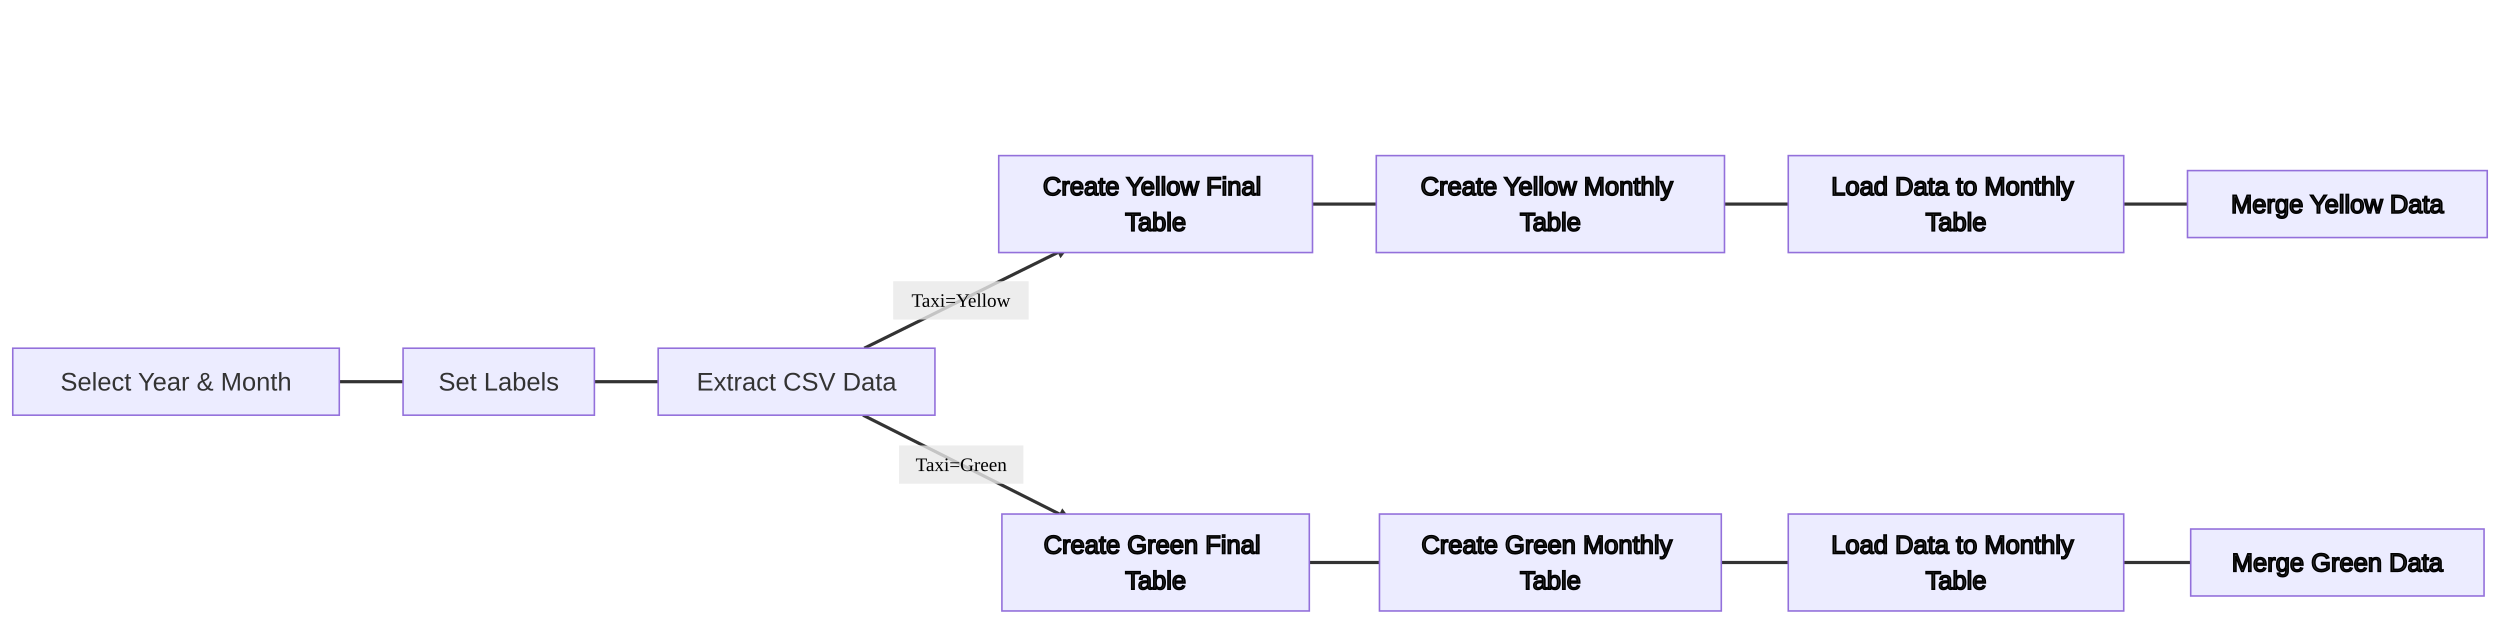
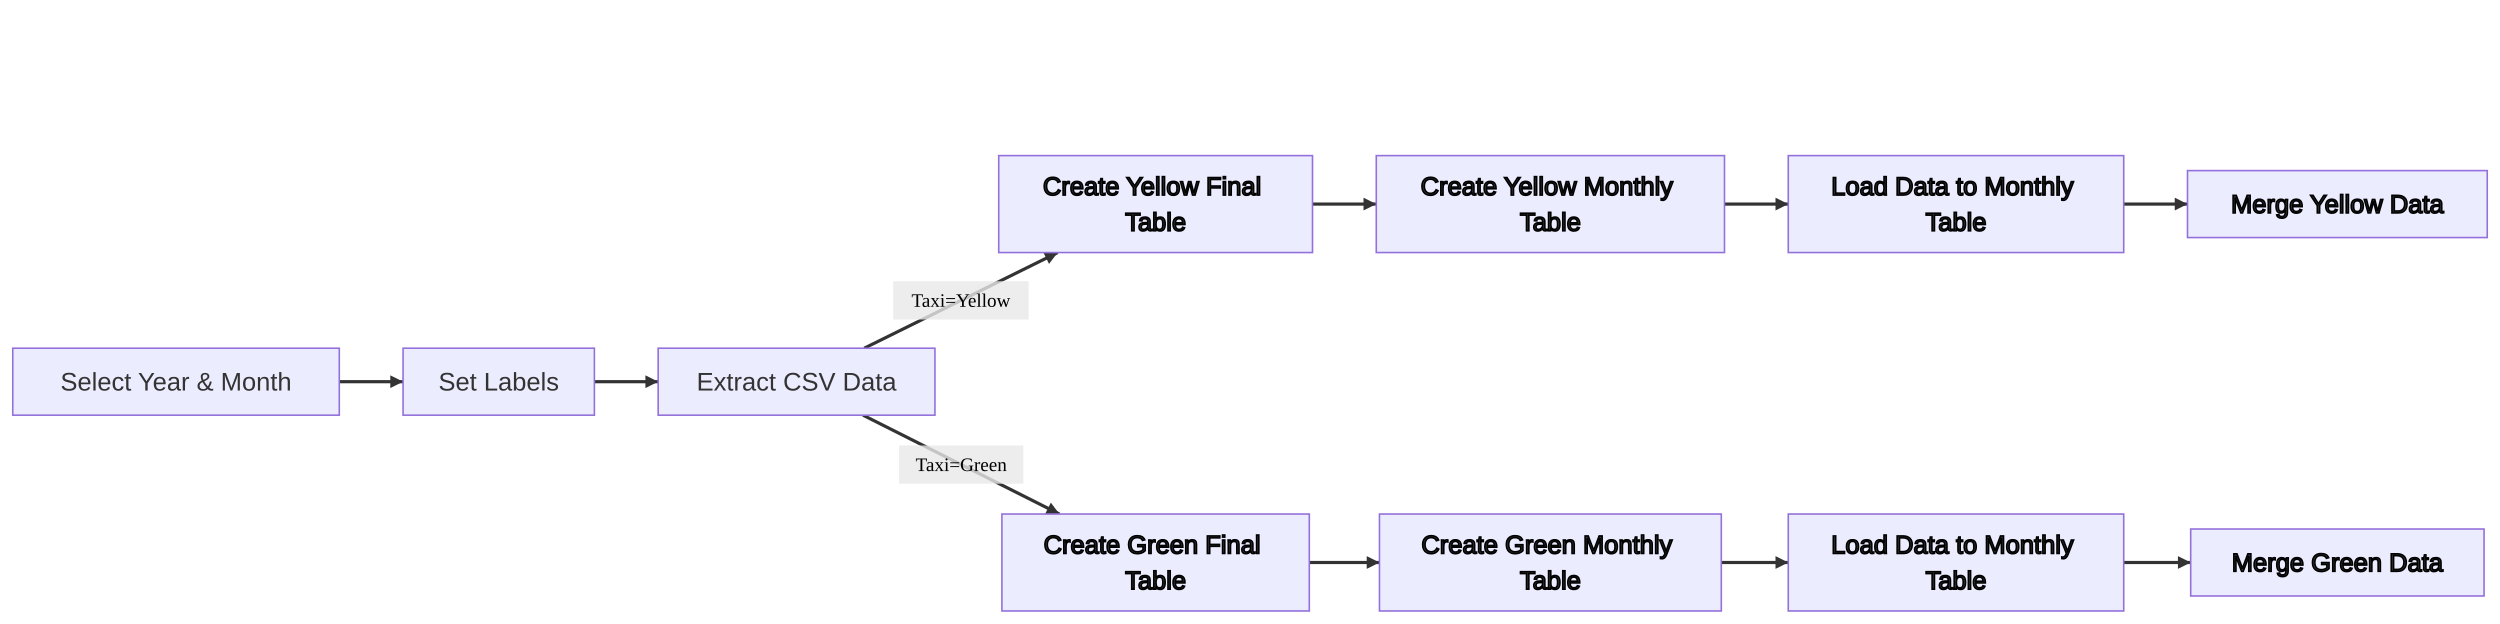
<svg xmlns="http://www.w3.org/2000/svg" viewBox="-8.0 -8.0 1568 391.2" width="1568" height="391.2" style="background-color: white">
  <defs>
-     <marker id="arrow" viewBox="0 0 10 10" markerWidth="8" markerHeight="8" refX="0" refY="5" orient="auto" markerUnits="userSpaceOnUse">
+     <marker id="arrow" viewBox="0 0 10 10" markerWidth="8" markerHeight="8" refX="10" refY="5" orient="auto" markerUnits="userSpaceOnUse">
      <path d="M 0 0 L 10 5 L 0 10 z" fill="#333333" />
    </marker>
    <marker id="circle-end" viewBox="0 0 10 10" markerWidth="8" markerHeight="8" refX="10" refY="5" orient="auto" markerUnits="userSpaceOnUse">
      <circle cx="5" cy="5" r="5" fill="#333333" />
    </marker>
    <marker id="cross-end" viewBox="0 0 11 11" markerWidth="8" markerHeight="8" refX="10" refY="5.5" orient="auto" markerUnits="userSpaceOnUse">
      <path d="M 1,1 l 9,9 M 10,1 l -9,9" stroke="#333333" stroke-width="2" />
    </marker>
-     <marker id="arrow-reverse" viewBox="0 0 10 10" markerWidth="8" markerHeight="8" refX="0" refY="5" orient="auto-start-reverse" markerUnits="userSpaceOnUse">
+     <marker id="arrow-reverse" viewBox="0 0 10 10" markerWidth="8" markerHeight="8" refX="10" refY="5" orient="auto-start-reverse" markerUnits="userSpaceOnUse">
      <path d="M 0 0 L 10 5 L 0 10 z" fill="#333333" />
    </marker>
  </defs>
  <style>.node rect, .node polygon, .node circle, .node &gt; path, .node line { fill: #ECECFF; stroke: #9370DB; stroke-width: 1; }
.node text { fill: #333333; font-family: "trebuchet ms", verdana, arial, sans-serif, "Apple Color Emoji", "Segoe UI Emoji", "Noto Color Emoji", "Twemoji Mozilla"; font-size: 16px; }
.edge path { fill: none; stroke: #333333; }
.edge text { fill: #333333; font-family: "trebuchet ms", verdana, arial, sans-serif, "Apple Color Emoji", "Segoe UI Emoji", "Noto Color Emoji", "Twemoji Mozilla"; font-size: 12px; }
.subgraph rect { fill: #ffffde; stroke: #aaaa33; stroke-width: 1; opacity: 0.5; }
.subgraph text { fill: #333333; font-family: "trebuchet ms", verdana, arial, sans-serif, "Apple Color Emoji", "Segoe UI Emoji", "Noto Color Emoji", "Twemoji Mozilla"; font-size: 12px; font-weight: bold; }
.yellow { fill:#FFD700;stroke:#000;stroke-width:1px;color:#000; }
.green { fill:#32CD32;stroke:#000;stroke-width:1px;color:#000; }
</style>
  <g class="edge" data-edge-source="Start" data-edge-target="SetLabel">
    <path d="M204.8,231.4 L244.8,231.4" stroke-width="2" marker-end="url(#arrow)" />
  </g>
  <g class="edge" data-edge-source="SetLabel" data-edge-target="Extract">
    <path d="M364.8,231.4 L404.8,231.4" stroke-width="2" marker-end="url(#arrow)" />
  </g>
  <g class="edge" data-edge-source="Extract" data-edge-target="YellowFinalTable">
    <path d="M534.05,210.4 L655.35,150.4" stroke-width="2" marker-end="url(#arrow)" />
  </g>
  <g class="edge" data-edge-source="Extract" data-edge-target="GreenFinalTable">
    <path d="M533.3,252.4 L656.43,314.4" stroke-width="2" marker-end="url(#arrow)" />
  </g>
  <g class="edge" data-edge-source="YellowFinalTable" data-edge-target="YellowMonthlyTable">
    <path d="M815.2,120 L855.2,120" stroke-width="2" marker-end="url(#arrow)" />
  </g>
  <g class="edge" data-edge-source="GreenFinalTable" data-edge-target="GreenMonthlyTable">
    <path d="M813.2,344.8 L857.2,344.8" stroke-width="2" marker-end="url(#arrow)" />
  </g>
  <g class="edge" data-edge-source="YellowMonthlyTable" data-edge-target="YellowCopyIn">
    <path d="M1073.6,120 L1113.6,120" stroke-width="2" marker-end="url(#arrow)" />
  </g>
  <g class="edge" data-edge-source="GreenMonthlyTable" data-edge-target="GreenCopyIn">
    <path d="M1071.6,344.8 L1113.6,344.8" stroke-width="2" marker-end="url(#arrow)" />
  </g>
  <g class="edge" data-edge-source="YellowCopyIn" data-edge-target="YellowMerge">
    <path d="M1324.0,120 L1364.0,120" stroke-width="2" marker-end="url(#arrow)" />
  </g>
  <g class="edge" data-edge-source="GreenCopyIn" data-edge-target="GreenMerge">
    <path d="M1324.0,344.8 L1366.0,344.8" stroke-width="2" marker-end="url(#arrow)" />
  </g>
  <g class="node" data-node-id="Start">
    <rect x="0.0" y="210.4" width="204.8" height="42.0" />
    <text text-anchor="middle" dominant-baseline="central" font-family="&quot;trebuchet ms&quot;, verdana, arial, sans-serif, &quot;Apple Color Emoji&quot;, &quot;Segoe UI Emoji&quot;, &quot;Noto Color Emoji&quot;, &quot;Twemoji Mozilla&quot;" x="102.4" y="231.4">Select Year &amp; Month</text>
  </g>
  <g class="node" data-node-id="SetLabel">
    <rect x="244.8" y="210.4" width="120.0" height="42.0" />
    <text text-anchor="middle" dominant-baseline="central" font-family="&quot;trebuchet ms&quot;, verdana, arial, sans-serif, &quot;Apple Color Emoji&quot;, &quot;Segoe UI Emoji&quot;, &quot;Noto Color Emoji&quot;, &quot;Twemoji Mozilla&quot;" x="304.8" y="231.4">Set Labels</text>
  </g>
  <g class="node" data-node-id="Extract">
    <rect x="404.8" y="210.4" width="173.6" height="42.0" />
    <text text-anchor="middle" dominant-baseline="central" font-family="&quot;trebuchet ms&quot;, verdana, arial, sans-serif, &quot;Apple Color Emoji&quot;, &quot;Segoe UI Emoji&quot;, &quot;Noto Color Emoji&quot;, &quot;Twemoji Mozilla&quot;" x="491.6" y="231.4">Extract CSV Data</text>
  </g>
  <g class="node yellow" data-node-id="YellowFinalTable">
    <rect x="618.4" y="89.6" width="196.8" height="60.8" />
    <text text-anchor="middle" dominant-baseline="central" font-family="&quot;trebuchet ms&quot;, verdana, arial, sans-serif, &quot;Apple Color Emoji&quot;, &quot;Segoe UI Emoji&quot;, &quot;Noto Color Emoji&quot;, &quot;Twemoji Mozilla&quot;" x="716.8" y="108.8">
      <tspan x="716.8" y="108.8">Create Yellow Final</tspan>
      <tspan x="716.8" y="131.2">Table</tspan>
    </text>
  </g>
  <g class="node green" data-node-id="GreenFinalTable">
    <rect x="620.4" y="314.4" width="192.8" height="60.8" />
    <text text-anchor="middle" dominant-baseline="central" font-family="&quot;trebuchet ms&quot;, verdana, arial, sans-serif, &quot;Apple Color Emoji&quot;, &quot;Segoe UI Emoji&quot;, &quot;Noto Color Emoji&quot;, &quot;Twemoji Mozilla&quot;" x="716.8" y="333.6">
      <tspan x="716.8" y="333.6">Create Green Final</tspan>
      <tspan x="716.8" y="356">Table</tspan>
    </text>
  </g>
  <g class="node yellow" data-node-id="YellowMonthlyTable">
    <rect x="855.2" y="89.6" width="218.4" height="60.8" />
    <text text-anchor="middle" dominant-baseline="central" font-family="&quot;trebuchet ms&quot;, verdana, arial, sans-serif, &quot;Apple Color Emoji&quot;, &quot;Segoe UI Emoji&quot;, &quot;Noto Color Emoji&quot;, &quot;Twemoji Mozilla&quot;" x="964.4" y="108.8">
      <tspan x="964.4" y="108.8">Create Yellow Monthly</tspan>
      <tspan x="964.4" y="131.2">Table</tspan>
    </text>
  </g>
  <g class="node green" data-node-id="GreenMonthlyTable">
    <rect x="857.2" y="314.4" width="214.4" height="60.8" />
    <text text-anchor="middle" dominant-baseline="central" font-family="&quot;trebuchet ms&quot;, verdana, arial, sans-serif, &quot;Apple Color Emoji&quot;, &quot;Segoe UI Emoji&quot;, &quot;Noto Color Emoji&quot;, &quot;Twemoji Mozilla&quot;" x="964.4" y="333.6">
      <tspan x="964.4" y="333.6">Create Green Monthly</tspan>
      <tspan x="964.4" y="356">Table</tspan>
    </text>
  </g>
  <g class="node yellow" data-node-id="YellowCopyIn">
    <rect x="1113.6" y="89.6" width="210.4" height="60.8" />
    <text text-anchor="middle" dominant-baseline="central" font-family="&quot;trebuchet ms&quot;, verdana, arial, sans-serif, &quot;Apple Color Emoji&quot;, &quot;Segoe UI Emoji&quot;, &quot;Noto Color Emoji&quot;, &quot;Twemoji Mozilla&quot;" x="1218.8" y="108.8">
      <tspan x="1218.8" y="108.8">Load Data to Monthly</tspan>
      <tspan x="1218.8" y="131.2">Table</tspan>
    </text>
  </g>
  <g class="node green" data-node-id="GreenCopyIn">
    <rect x="1113.6" y="314.4" width="210.4" height="60.8" />
    <text text-anchor="middle" dominant-baseline="central" font-family="&quot;trebuchet ms&quot;, verdana, arial, sans-serif, &quot;Apple Color Emoji&quot;, &quot;Segoe UI Emoji&quot;, &quot;Noto Color Emoji&quot;, &quot;Twemoji Mozilla&quot;" x="1218.8" y="333.6">
      <tspan x="1218.8" y="333.6">Load Data to Monthly</tspan>
      <tspan x="1218.8" y="356">Table</tspan>
    </text>
  </g>
  <g class="node yellow" data-node-id="YellowMerge">
    <rect x="1364.0" y="99" width="188.0" height="42.0" />
    <text text-anchor="middle" dominant-baseline="central" font-family="&quot;trebuchet ms&quot;, verdana, arial, sans-serif, &quot;Apple Color Emoji&quot;, &quot;Segoe UI Emoji&quot;, &quot;Noto Color Emoji&quot;, &quot;Twemoji Mozilla&quot;" x="1458" y="120">Merge Yellow Data</text>
  </g>
  <g class="node green" data-node-id="GreenMerge">
    <rect x="1366.0" y="323.8" width="184.0" height="42.0" />
    <text text-anchor="middle" dominant-baseline="central" font-family="&quot;trebuchet ms&quot;, verdana, arial, sans-serif, &quot;Apple Color Emoji&quot;, &quot;Segoe UI Emoji&quot;, &quot;Noto Color Emoji&quot;, &quot;Twemoji Mozilla&quot;" x="1458" y="344.8">Merge Green Data</text>
  </g>
  <g class="edge-label" data-edge-source="Extract" data-edge-target="YellowFinalTable">
    <rect x="552.2" y="168.4" width="85.0" height="24.0" fill="rgba(232,232,232,0.8)" stroke="none" />
    <text text-anchor="middle" dominant-baseline="central" x="594.7" y="180.4">Taxi=Yellow</text>
  </g>
  <g class="edge-label" data-edge-source="Extract" data-edge-target="GreenFinalTable">
    <rect x="555.87" y="271.4" width="78.0" height="24.0" fill="rgba(232,232,232,0.8)" stroke="none" />
    <text text-anchor="middle" dominant-baseline="central" x="594.87" y="283.4">Taxi=Green</text>
  </g>
</svg>
